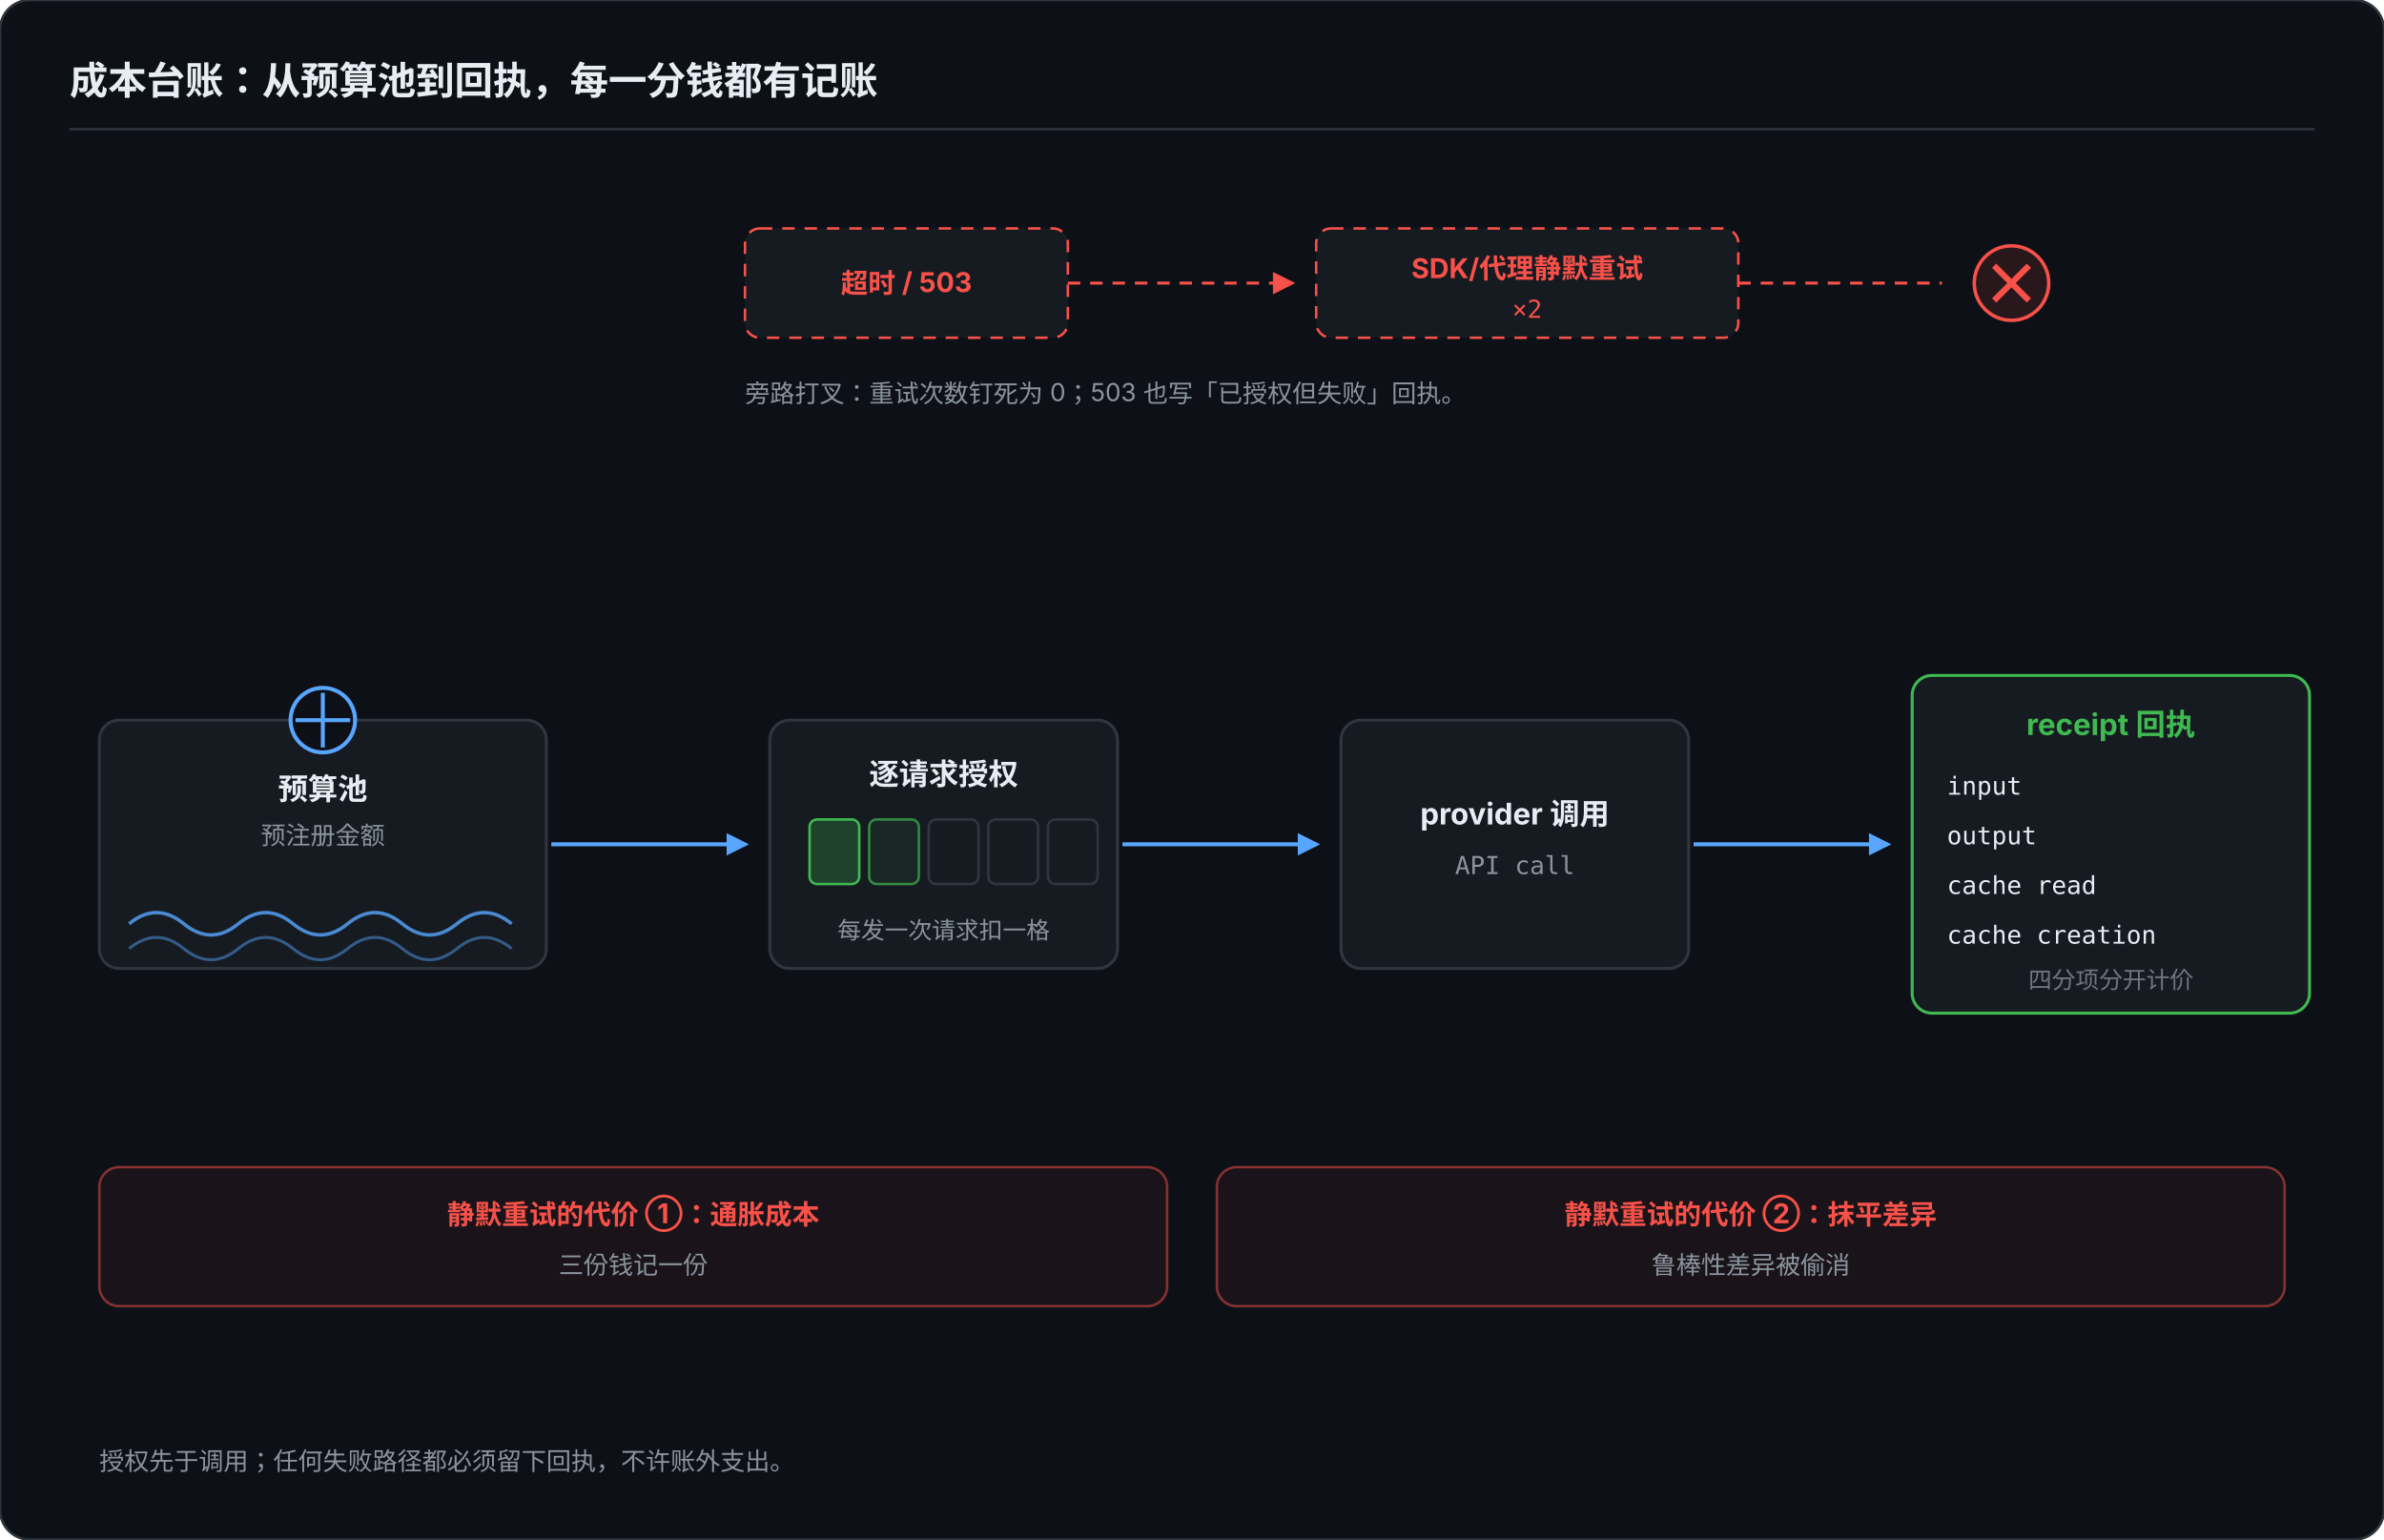
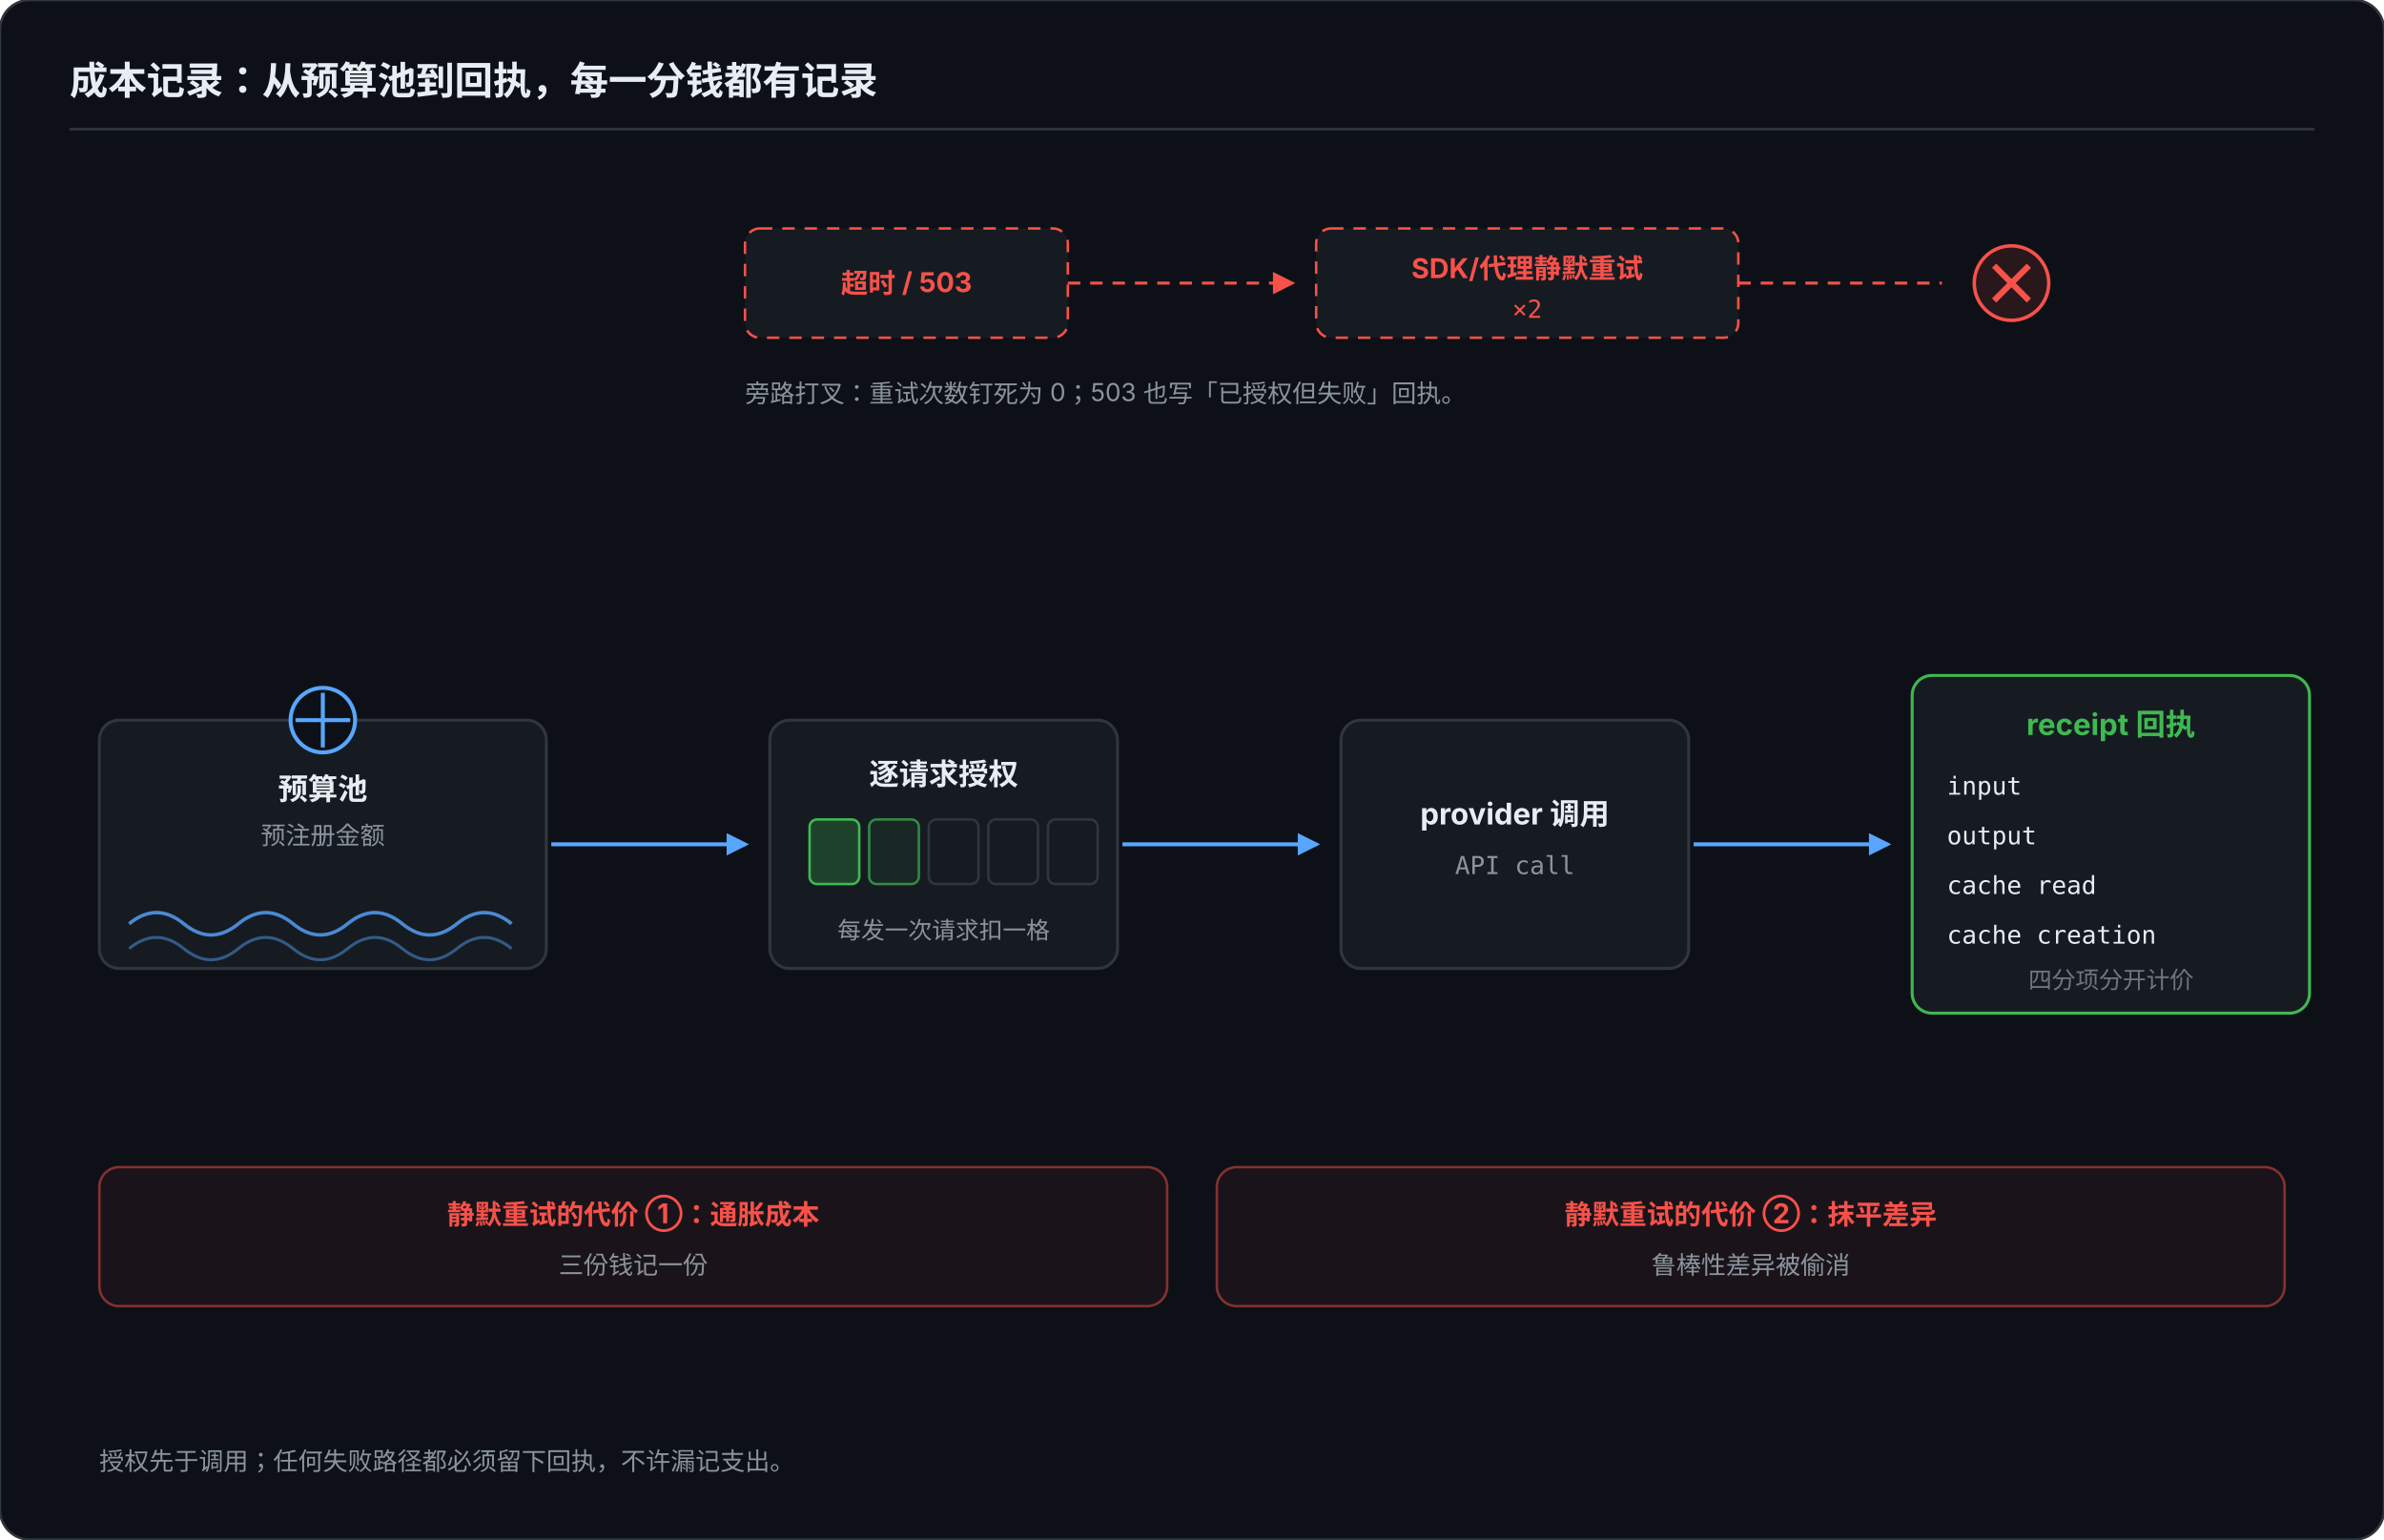
<svg xmlns="http://www.w3.org/2000/svg" width="960" height="620" viewBox="0 0 960 620">
  <defs>
    <marker id="mk-58a6ff" markerWidth="9" markerHeight="9" refX="7.4" refY="4.5" orient="auto" markerUnits="userSpaceOnUse">
      <path d="M0,0 L9,4.5 L0,9 z" fill="#58a6ff" />
    </marker>
    <marker id="mk-f85149" markerWidth="9" markerHeight="9" refX="7.4" refY="4.5" orient="auto" markerUnits="userSpaceOnUse">
      <path d="M0,0 L9,4.5 L0,9 z" fill="#f85149" />
    </marker>
  </defs>
  <rect x="0" y="0" width="960" height="620" rx="12" fill="#0d1117" stroke="#30363d" stroke-width="1" />
-   <text x="28" y="38" font-size="15.5" fill="#e6edf3" font-family="-apple-system,'PingFang SC','Hiragino Sans GB','Microsoft YaHei',sans-serif" text-anchor="start" font-weight="700">成本台账：从预算池到回执，每一分钱都有记账</text>
+   <text x="28" y="38" font-size="15.5" fill="#e6edf3" font-family="-apple-system,'PingFang SC','Hiragino Sans GB','Microsoft YaHei',sans-serif" text-anchor="start" font-weight="700">成本记录：从预算池到回执，每一分钱都有记录</text>
  <line x1="28" y1="52" x2="932" y2="52" stroke="#30363d" stroke-width="1" />
  <rect x="300" y="92" width="130" height="44" rx="6" fill="#161b22" stroke="#f85149" stroke-width="1" stroke-dasharray="5 4" />
  <text x="365" y="118" font-size="11" fill="#f85149" font-family="-apple-system,'PingFang SC','Hiragino Sans GB','Microsoft YaHei',sans-serif" text-anchor="middle" font-weight="700">超时 / 503</text>
  <line x1="430" y1="114" x2="520" y2="114" stroke="#f85149" stroke-width="1.2" stroke-dasharray="5 4" marker-end="url(#mk-f85149)" />
  <rect x="530" y="92" width="170" height="44" rx="6" fill="#161b22" stroke="#f85149" stroke-width="1" stroke-dasharray="5 4" />
  <text x="615" y="112" font-size="11" fill="#f85149" font-family="-apple-system,'PingFang SC','Hiragino Sans GB','Microsoft YaHei',sans-serif" text-anchor="middle" font-weight="700">SDK/代理静默重试</text>
  <text x="615" y="128" font-size="10" fill="#f85149" font-family="ui-monospace,'SF Mono',Menlo,Consolas,monospace" text-anchor="middle" font-weight="400">×2</text>
  <line x1="700" y1="114" x2="782" y2="114" stroke="#f85149" stroke-width="1.2" stroke-dasharray="5 4" />
  <circle cx="810" cy="114" r="15" fill="#f85149" fill-opacity="0.12" stroke="#f85149" stroke-width="1.4" />
  <line x1="803" y1="107" x2="817" y2="121" stroke="#f85149" stroke-width="2.4" />
  <line x1="817" y1="107" x2="803" y2="121" stroke="#f85149" stroke-width="2.4" />
  <text x="300" y="162" font-size="10" fill="#8b949e" font-family="-apple-system,'PingFang SC','Hiragino Sans GB','Microsoft YaHei',sans-serif" text-anchor="start" font-weight="400">旁路打叉：重试次数钉死为 0；503 也写「已授权但失败」回执。</text>
  <line x1="222" y1="340" x2="300" y2="340" stroke="#58a6ff" stroke-width="1.6" marker-end="url(#mk-58a6ff)" />
  <line x1="452" y1="340" x2="530" y2="340" stroke="#58a6ff" stroke-width="1.6" marker-end="url(#mk-58a6ff)" />
  <line x1="682" y1="340" x2="760" y2="340" stroke="#58a6ff" stroke-width="1.6" marker-end="url(#mk-58a6ff)" />
  <rect x="40" y="290" width="180" height="100" rx="8" fill="#161b22" stroke="#30363d" stroke-width="1.2" />
  <path d="M52,372 q11,-9 22,0 t22,0 t22,0 t22,0 t22,0 t22,0 t22,0" fill="none" stroke="#58a6ff" stroke-width="1.4" opacity="0.8" />
  <path d="M52,382 q11,-9 22,0 t22,0 t22,0 t22,0 t22,0 t22,0 t22,0" fill="none" stroke="#58a6ff" stroke-width="1.2" opacity="0.45" />
  <circle cx="130" cy="290" r="13" fill="#0d1117" stroke="#58a6ff" stroke-width="1.6" />
  <line x1="130" y1="279" x2="130" y2="301" stroke="#58a6ff" stroke-width="1.6" />
  <line x1="119" y1="290" x2="141" y2="290" stroke="#58a6ff" stroke-width="1.6" />
  <text x="130" y="322" font-size="12" fill="#e6edf3" font-family="-apple-system,'PingFang SC','Hiragino Sans GB','Microsoft YaHei',sans-serif" text-anchor="middle" font-weight="700">预算池</text>
  <text x="130" y="340" font-size="10" fill="#8b949e" font-family="-apple-system,'PingFang SC','Hiragino Sans GB','Microsoft YaHei',sans-serif" text-anchor="middle" font-weight="400">预注册金额</text>
  <rect x="310" y="290" width="140" height="100" rx="8" fill="#161b22" stroke="#30363d" stroke-width="1.2" />
  <text x="380" y="316" font-size="12" fill="#e6edf3" font-family="-apple-system,'PingFang SC','Hiragino Sans GB','Microsoft YaHei',sans-serif" text-anchor="middle" font-weight="700">逐请求授权</text>
  <rect x="326" y="330" width="20" height="26" rx="3" fill="#3fb950" fill-opacity="0.25" stroke="#3fb950" stroke-width="1" />
  <rect x="350" y="330" width="20" height="26" rx="3" fill="#3fb950" fill-opacity="0.12" stroke="#3fb950" stroke-width="1" opacity="0.7" />
  <rect x="374" y="330" width="20" height="26" rx="3" fill="none" stroke="#30363d" stroke-width="1" />
  <rect x="398" y="330" width="20" height="26" rx="3" fill="none" stroke="#30363d" stroke-width="1" />
  <rect x="422" y="330" width="20" height="26" rx="3" fill="none" stroke="#30363d" stroke-width="1" />
  <text x="380" y="378" font-size="9.5" fill="#8b949e" font-family="-apple-system,'PingFang SC','Hiragino Sans GB','Microsoft YaHei',sans-serif" text-anchor="middle" font-weight="400">每发一次请求扣一格</text>
  <rect x="540" y="290" width="140" height="100" rx="8" fill="#161b22" stroke="#30363d" stroke-width="1.2" />
  <text x="610" y="332" font-size="12" fill="#e6edf3" font-family="-apple-system,'PingFang SC','Hiragino Sans GB','Microsoft YaHei',sans-serif" text-anchor="middle" font-weight="700">provider 调用</text>
  <text x="610" y="352" font-size="10" fill="#8b949e" font-family="ui-monospace,'SF Mono',Menlo,Consolas,monospace" text-anchor="middle" font-weight="400">API call</text>
  <rect x="770" y="272" width="160" height="136" rx="8" fill="#161b22" stroke="#3fb950" stroke-width="1.2" />
  <text x="850" y="296" font-size="12" fill="#3fb950" font-family="-apple-system,'PingFang SC','Hiragino Sans GB','Microsoft YaHei',sans-serif" text-anchor="middle" font-weight="700">receipt 回执</text>
  <text x="784" y="320" font-size="10" fill="#e6edf3" font-family="ui-monospace,'SF Mono',Menlo,Consolas,monospace" text-anchor="start" font-weight="400">input</text>
  <text x="784" y="340" font-size="10" fill="#e6edf3" font-family="ui-monospace,'SF Mono',Menlo,Consolas,monospace" text-anchor="start" font-weight="400">output</text>
  <text x="784" y="360" font-size="10" fill="#e6edf3" font-family="ui-monospace,'SF Mono',Menlo,Consolas,monospace" text-anchor="start" font-weight="400">cache read</text>
  <text x="784" y="380" font-size="10" fill="#e6edf3" font-family="ui-monospace,'SF Mono',Menlo,Consolas,monospace" text-anchor="start" font-weight="400">cache creation</text>
  <text x="850" y="398" font-size="9.5" fill="#6e7681" font-family="-apple-system,'PingFang SC','Hiragino Sans GB','Microsoft YaHei',sans-serif" text-anchor="middle" font-weight="400">四分项分开计价</text>
  <rect x="40" y="470" width="430" height="56" rx="8" fill="#f85149" fill-opacity="0.06" stroke="#f85149" stroke-width="1" stroke-opacity="0.5" />
  <text x="255" y="493" font-size="11" fill="#f85149" font-family="-apple-system,'PingFang SC','Hiragino Sans GB','Microsoft YaHei',sans-serif" text-anchor="middle" font-weight="700">静默重试的代价 ①：通胀成本</text>
  <text x="255" y="513" font-size="10" fill="#8b949e" font-family="-apple-system,'PingFang SC','Hiragino Sans GB','Microsoft YaHei',sans-serif" text-anchor="middle" font-weight="400">三份钱记一份</text>
  <rect x="490" y="470" width="430" height="56" rx="8" fill="#f85149" fill-opacity="0.06" stroke="#f85149" stroke-width="1" stroke-opacity="0.5" />
  <text x="705" y="493" font-size="11" fill="#f85149" font-family="-apple-system,'PingFang SC','Hiragino Sans GB','Microsoft YaHei',sans-serif" text-anchor="middle" font-weight="700">静默重试的代价 ②：抹平差异</text>
  <text x="705" y="513" font-size="10" fill="#8b949e" font-family="-apple-system,'PingFang SC','Hiragino Sans GB','Microsoft YaHei',sans-serif" text-anchor="middle" font-weight="400">鲁棒性差异被偷消</text>
-   <text x="40" y="592" font-size="10" fill="#8b949e" font-family="-apple-system,'PingFang SC','Hiragino Sans GB','Microsoft YaHei',sans-serif" text-anchor="start" font-weight="400">授权先于调用；任何失败路径都必须留下回执，不许账外支出。</text>
+   <text x="40" y="592" font-size="10" fill="#8b949e" font-family="-apple-system,'PingFang SC','Hiragino Sans GB','Microsoft YaHei',sans-serif" text-anchor="start" font-weight="400">授权先于调用；任何失败路径都必须留下回执，不许漏记支出。</text>
</svg>
